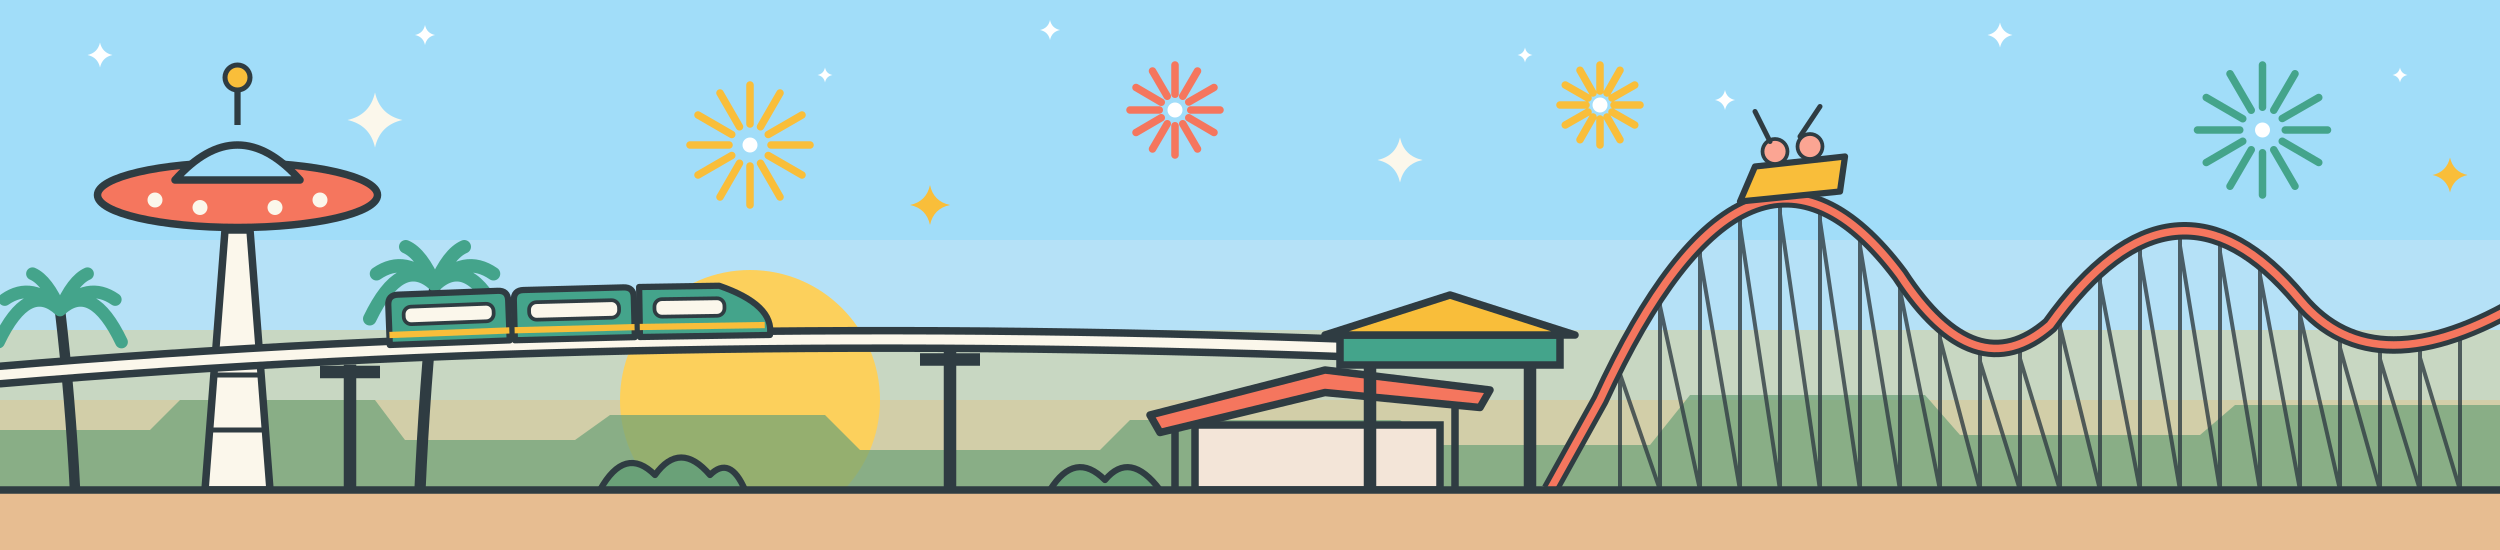
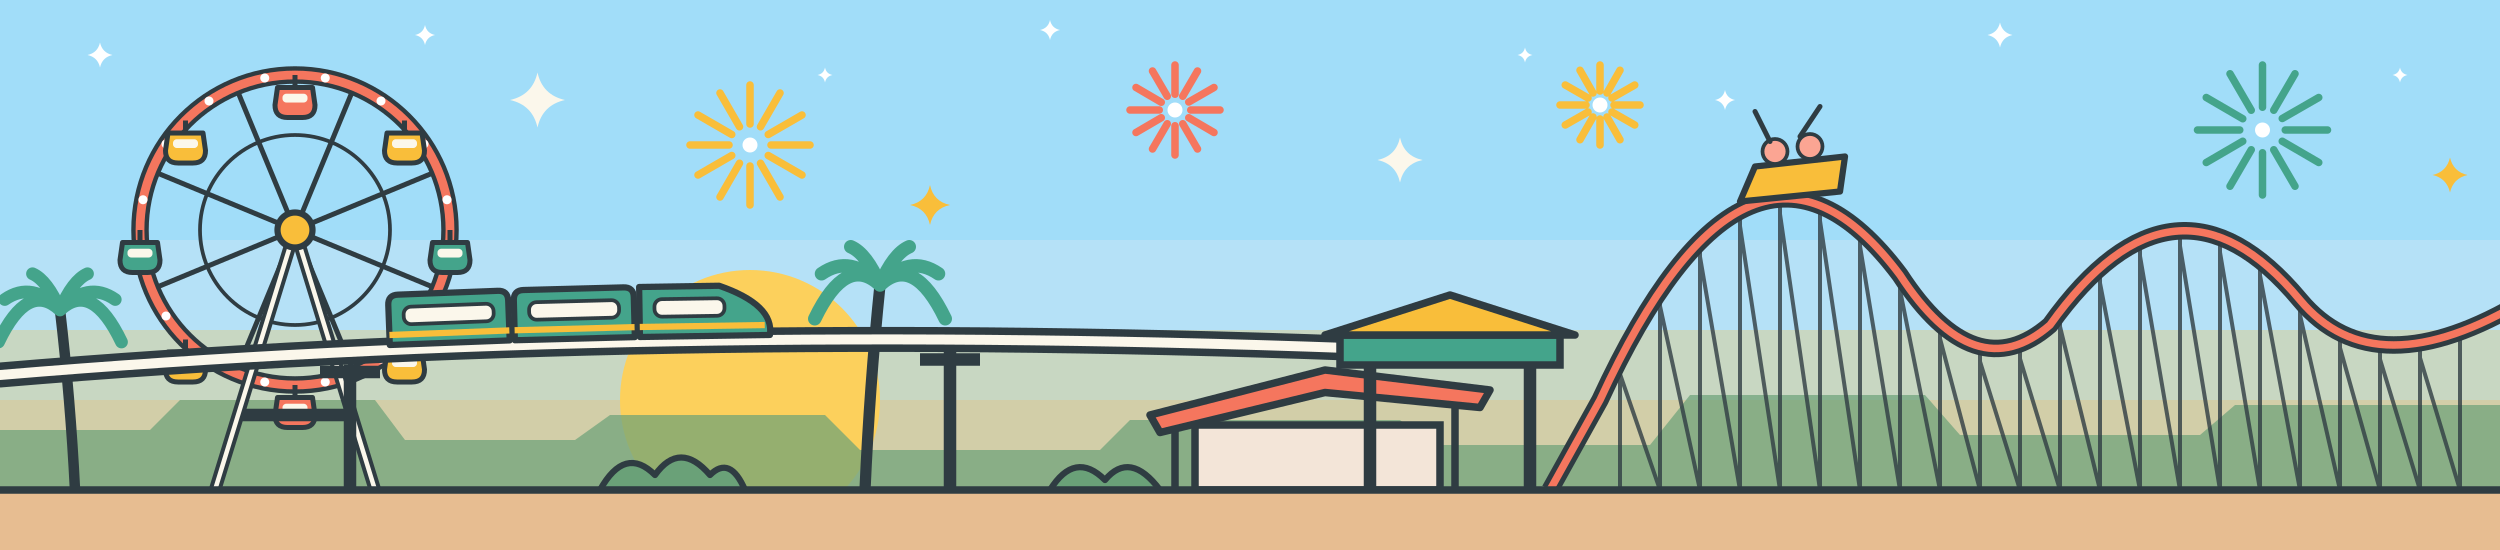
<svg xmlns="http://www.w3.org/2000/svg" viewBox="0 0 1000 220" width="1000" height="220">
  <g id="sky-layer">
    <rect id="sky" width="1000" height="220" fill="#A1DDF9" />
    <rect id="dusk-band-1" y="96" width="1000" height="100" fill="#BDE2F7" opacity="0.7" />
    <rect id="dusk-band-2" y="132" width="1000" height="64" fill="#F9BE3A" opacity="0.28" />
    <rect id="dusk-band-3" y="160" width="1000" height="36" fill="#F6AF4E" opacity="0.22" />
  </g>
  <g id="stars">
    <path id="star-1" d="M40 17 Q40.9 21.1 45 22 Q40.9 22.9 40 27 Q39.1 22.9 35 22 Q39.1 21.1 40 17 Z" fill="#FFFFFF" />
    <path id="star-2" d="M170 10 Q170.7 13.3 174 14 Q170.7 14.7 170 18 Q169.3 14.7 166 14 Q169.3 13.3 170 10 Z" fill="#FFFFFF" />
    <path id="star-3" d="M330 27 Q330.5 29.5 333 30 Q330.5 30.5 330 33 Q329.5 30.5 327 30 Q329.5 29.5 330 27 Z" fill="#FFFFFF" />
    <path id="star-4" d="M420 8 Q420.7 11.3 424 12 Q420.7 12.7 420 16 Q419.3 12.7 416 12 Q419.3 11.3 420 8 Z" fill="#FFFFFF" />
    <path id="star-5" d="M610 19 Q610.5 21.5 613 22 Q610.5 22.5 610 25 Q609.5 22.5 607 22 Q609.5 21.5 610 19 Z" fill="#FFFFFF" />
    <path id="star-6" d="M690 36 Q690.7 39.3 694 40 Q690.7 40.7 690 44 Q689.3 40.7 686 40 Q689.3 39.3 690 36 Z" fill="#FFFFFF" />
    <path id="star-7" d="M800 9 Q800.9 13.1 805 14 Q800.9 14.9 800 19 Q799.1 14.9 795 14 Q799.1 13.1 800 9 Z" fill="#FFFFFF" />
    <path id="star-8" d="M960 27 Q960.5 29.5 963 30 Q960.5 30.5 960 33 Q959.5 30.5 957 30 Q959.5 29.5 960 27 Z" fill="#FFFFFF" />
  </g>
  <g id="fireworks">
    <g id="burst-1">
      <path d="M308.4 58 L324 58 M307.3 62.2 L320.8 70 M304.2 65.3 L312 78.8 M300 66.4 L300 82 M295.8 65.3 L288 78.8 M292.7 62.2 L279.2 70 M291.6 58 L276 58 M292.7 53.8 L279.2 46 M295.8 50.7 L288 37.2 M300 49.6 L300 34 M304.2 50.7 L312 37.2 M307.3 53.8 L320.8 46" fill="none" stroke="#F9BE3A" stroke-width="3" stroke-linecap="round" />
      <circle cx="300" cy="58" r="3" fill="#FFFFFF" />
    </g>
    <g id="burst-2">
      <path d="M476.3 44 L488 44 M475.5 47.1 L485.6 53 M473.1 49.5 L479 59.6 M470 50.3 L470 62 M466.9 49.5 L461 59.6 M464.5 47.1 L454.4 53 M463.7 44 L452 44 M464.5 40.9 L454.4 35 M466.9 38.5 L461 28.4 M470 37.7 L470 26 M473.1 38.5 L479 28.4 M475.5 40.8 L485.6 35" fill="none" stroke="#F5765E" stroke-width="3" stroke-linecap="round" />
      <circle cx="470" cy="44" r="3" fill="#FFFFFF" />
    </g>
    <g id="burst-3">
      <path d="M914.1 52 L931 52 M912.9 56.5 L927.5 65 M909.5 59.9 L918 74.5 M905 61.1 L905 78 M900.5 59.9 L892 74.5 M897.1 56.5 L882.5 65 M895.9 52 L879 52 M897.1 47.5 L882.5 39 M900.5 44.1 L892 29.5 M905 42.9 L905 26 M909.5 44.1 L918 29.5 M912.9 47.4 L927.5 39" fill="none" stroke="#44A48B" stroke-width="3" stroke-linecap="round" />
      <circle cx="905" cy="52" r="3" fill="#FFFFFF" />
    </g>
    <g id="burst-4">
      <path d="M645.6 42 L656 42 M644.8 44.8 L653.9 50 M642.8 46.8 L648 55.9 M640 47.6 L640 58 M637.2 46.8 L632 55.9 M635.2 44.8 L626.1 50 M634.4 42 L624 42 M635.2 39.2 L626.1 34 M637.2 37.2 L632 28.1 M640 36.4 L640 26 M642.8 37.2 L648 28.1 M644.8 39.2 L653.9 34" fill="none" stroke="#F9BE3A" stroke-width="3" stroke-linecap="round" />
      <circle cx="640" cy="42" r="3" fill="#FFFFFF" />
    </g>
  </g>
  <g id="sun">
    <circle cx="300" cy="160" r="52" fill="#FCD05C" />
  </g>
  <g id="mesas">
    <path d="M0 196 L0 172 L60 172 L72 160 L150 160 L162 176 L230 176 L244 166 L330 166 L344 180 L440 180 L452 168 L560 168 L572 178 L660 178 L676 158 L770 158 L784 174 L880 174 L894 162 L1000 162 L1000 196 Z" fill="#6AA178" opacity="0.7" />
  </g>
  <g id="sparkles">
-     <path id="sparkle-1" d="M150 37 Q152 46 161 48 Q152 50 150 59 Q148 50 139 48 Q148 46 150 37 Z" fill="#FBF7EB" />
+     <path id="sparkle-1" d="M215 29 Q217 38 226 40 Q217 42 215 51 Q213 42 204 40 Q213 38 215 29 Z" fill="#FBF7EB" />
    <path id="sparkle-2" d="M372 74 Q373.4 80.6 380 82 Q373.4 83.4 372 90 Q370.6 83.4 364 82 Q370.6 80.6 372 74 Z" fill="#F9BE3A" />
    <path id="sparkle-3" d="M560 55 Q561.6 62.4 569 64 Q561.6 65.6 560 73 Q558.4 65.6 551 64 Q558.4 62.4 560 55 Z" fill="#FBF7EB" />
    <path id="sparkle-4" d="M980 63 Q981.3 68.7 987 70 Q981.3 71.3 980 77 Q978.7 71.3 973 70 Q978.7 68.7 980 63 Z" fill="#F9BE3A" />
  </g>
-   <g id="saucer-tower">
-     <path d="M82 196 L90 92 L100 92 L108 196 Z" fill="#FBF7EB" stroke="#2F3C42" stroke-width="3" stroke-linejoin="round" />
-     <path d="M86 150 L104 150 M84 172 L106 172" fill="none" stroke="#2F3C42" stroke-width="2" />
-     <path d="M95 92 L95 60" stroke="#2F3C42" stroke-width="3" />
-     <ellipse cx="95" cy="78" rx="56" ry="13" fill="#F5765E" stroke="#2F3C42" stroke-width="3" />
-     <path d="M70 72 Q95 44 120 72 Z" fill="#A1DDF9" stroke="#2F3C42" stroke-width="3" stroke-linejoin="round" />
-     <circle cx="62" cy="80" r="3" fill="#FBF7EB" />
-     <circle cx="80" cy="83" r="3" fill="#FBF7EB" />
-     <circle cx="110" cy="83" r="3" fill="#FBF7EB" />
-     <circle cx="128" cy="80" r="3" fill="#FBF7EB" />
-     <path d="M95 50 L95 34" stroke="#2F3C42" stroke-width="2.5" />
-     <circle cx="95" cy="31" r="5" fill="#F9BE3A" stroke="#2F3C42" stroke-width="2" />
+   <g id="ferris-wheel">
+     <circle id="wheel-bounds" cx="118" cy="92" r="84" fill="none" />
+     <path d="M118 92 L175.3 115.7 M118 92 L141.7 149.3 M118 92 L94.3 149.3 M118 92 L60.7 115.7 M118 92 L60.7 68.3 M118 92 L94.3 34.7 M118 92 L141.7 34.7 M118 92 L175.3 68.3" fill="none" stroke="#2F3C42" stroke-width="2" />
+     <circle cx="118" cy="92" r="38" fill="none" stroke="#2F3C42" stroke-width="1.5" />
+     <circle cx="118" cy="92" r="62" fill="none" stroke="#2F3C42" stroke-width="7" />
+     <circle cx="118" cy="92" r="62" fill="none" stroke="#F5765E" stroke-width="3.5" />
+     <g id="wheel-lights">
+       <circle cx="178.8" cy="104.1" r="1.8" fill="#FFFFFF" />
+       <circle cx="169.6" cy="126.4" r="1.8" fill="#FFFFFF" />
+       <circle cx="152.4" cy="143.6" r="1.8" fill="#FFFFFF" />
+       <circle cx="130.1" cy="152.8" r="1.8" fill="#FFFFFF" />
+       <circle cx="105.9" cy="152.8" r="1.8" fill="#FFFFFF" />
+       <circle cx="83.6" cy="143.6" r="1.8" fill="#FFFFFF" />
+       <circle cx="66.4" cy="126.4" r="1.8" fill="#FFFFFF" />
+       <circle cx="57.2" cy="104.1" r="1.8" fill="#FFFFFF" />
+       <circle cx="57.2" cy="79.9" r="1.8" fill="#FFFFFF" />
+       <circle cx="66.4" cy="57.6" r="1.8" fill="#FFFFFF" />
+       <circle cx="83.6" cy="40.4" r="1.8" fill="#FFFFFF" />
+       <circle cx="105.9" cy="31.2" r="1.8" fill="#FFFFFF" />
+       <circle cx="130.1" cy="31.2" r="1.8" fill="#FFFFFF" />
+       <circle cx="152.4" cy="40.4" r="1.8" fill="#FFFFFF" />
+       <circle cx="169.6" cy="57.6" r="1.8" fill="#FFFFFF" />
+       <circle cx="178.8" cy="79.9" r="1.8" fill="#FFFFFF" />
+     </g>
+     <g id="gondola-1">
+       <path d="M180 92 L180 97" stroke="#2F3C42" stroke-width="2" />
+       <path d="M173 97 L187 97 L188 104 Q188 109 183 109 L177 109 Q172 109 172 104 Z" fill="#44A48B" stroke="#2F3C42" stroke-width="2" stroke-linejoin="round" />
+       <rect x="175" y="99.5" width="10" height="3.5" rx="1.5" fill="#FBF7EB" />
+     </g>
+     <g id="gondola-2">
+       <path d="M161.8 135.8 L161.8 140.8" stroke="#2F3C42" stroke-width="2" />
+       <path d="M154.8 140.8 L168.8 140.8 L169.8 147.8 Q169.8 152.8 164.8 152.8 L158.8 152.8 Q153.8 152.8 153.8 147.8 Z" fill="#F9BE3A" stroke="#2F3C42" stroke-width="2" stroke-linejoin="round" />
+       <rect x="156.8" y="143.3" width="10" height="3.5" rx="1.5" fill="#FBF7EB" />
+     </g>
+     <g id="gondola-3">
+       <path d="M118 154 L118 159" stroke="#2F3C42" stroke-width="2" />
+       <path d="M111 159 L125 159 L126 166 Q126 171 121 171 L115 171 Q110 171 110 166 Z" fill="#F5765E" stroke="#2F3C42" stroke-width="2" stroke-linejoin="round" />
+       <rect x="113" y="161.5" width="10" height="3.5" rx="1.5" fill="#FBF7EB" />
+     </g>
+     <g id="gondola-4">
+       <path d="M74.2 135.8 L74.2 140.8" stroke="#2F3C42" stroke-width="2" />
+       <path d="M67.2 140.8 L81.2 140.8 L82.2 147.8 Q82.2 152.8 77.2 152.8 L71.2 152.8 Q66.2 152.8 66.2 147.8 Z" fill="#F9BE3A" stroke="#2F3C42" stroke-width="2" stroke-linejoin="round" />
+       <rect x="69.2" y="143.3" width="10" height="3.5" rx="1.5" fill="#FBF7EB" />
+     </g>
+     <g id="gondola-5">
+       <path d="M56 92 L56 97" stroke="#2F3C42" stroke-width="2" />
+       <path d="M49 97 L63 97 L64 104 Q64 109 59 109 L53 109 Q48 109 48 104 Z" fill="#44A48B" stroke="#2F3C42" stroke-width="2" stroke-linejoin="round" />
+       <rect x="51" y="99.5" width="10" height="3.5" rx="1.5" fill="#FBF7EB" />
+     </g>
+     <g id="gondola-6">
+       <path d="M74.2 48.2 L74.2 53.2" stroke="#2F3C42" stroke-width="2" />
+       <path d="M67.2 53.2 L81.2 53.2 L82.2 60.2 Q82.2 65.2 77.2 65.2 L71.2 65.2 Q66.2 65.2 66.2 60.2 Z" fill="#F9BE3A" stroke="#2F3C42" stroke-width="2" stroke-linejoin="round" />
+       <rect x="69.2" y="55.7" width="10" height="3.5" rx="1.5" fill="#FBF7EB" />
+     </g>
+     <g id="gondola-7">
+       <path d="M118 30 L118 35" stroke="#2F3C42" stroke-width="2" />
+       <path d="M111 35 L125 35 L126 42 Q126 47 121 47 L115 47 Q110 47 110 42 Z" fill="#F5765E" stroke="#2F3C42" stroke-width="2" stroke-linejoin="round" />
+       <rect x="113" y="37.5" width="10" height="3.5" rx="1.5" fill="#FBF7EB" />
+     </g>
+     <g id="gondola-8">
+       <path d="M161.8 48.2 L161.8 53.2" stroke="#2F3C42" stroke-width="2" />
+       <path d="M154.8 53.2 L168.8 53.2 L169.8 60.2 Q169.8 65.2 164.8 65.2 L158.8 65.2 Q153.8 65.2 153.8 60.2 Z" fill="#F9BE3A" stroke="#2F3C42" stroke-width="2" stroke-linejoin="round" />
+       <rect x="156.8" y="55.7" width="10" height="3.5" rx="1.5" fill="#FBF7EB" />
+     </g>
+   </g>
+   <g id="wheel-frame">
+     <path d="M118 92 L86 196 M118 92 L150 196 M96 166 L140 166" fill="none" stroke="#2F3C42" stroke-width="5" stroke-linecap="round" />
+     <path d="M118 92 L86 196 M118 92 L150 196" fill="none" stroke="#FBF7EB" stroke-width="1.8" stroke-linecap="round" />
+     <circle cx="118" cy="92" r="7" fill="#F9BE3A" stroke="#2F3C42" stroke-width="2.5" />
  </g>
  <g id="palms">
    <g id="palm-1">
      <path d="M30 196 Q28.2 160 24 124" fill="none" stroke="#2F3C42" stroke-width="4.2" stroke-linecap="round" />
      <path d="M24 124 Q13 112.1 1.9 119.8 M24 124 Q18.9 112.1 13 109.5 M24 124 Q29.1 112.1 35 109.5 M24 124 Q35 112.1 46.1 119.8 M24 124 Q36.8 112.1 48.6 136.8 M24 124 Q11.2 112.1 -0.6 136.8" fill="none" stroke="#44A48B" stroke-width="5.1" stroke-linecap="round" />
    </g>
-     <g id="palm-2">
+     <g id="palm-2" transform="translate(178 0)">
      <path d="M168 196 Q169.8 155 174 114" fill="none" stroke="#2F3C42" stroke-width="4.5" stroke-linecap="round" />
      <path d="M174 114 Q162.3 101.4 150.6 109.5 M174 114 Q168.6 101.4 162.3 98.7 M174 114 Q179.4 101.4 185.7 98.7 M174 114 Q185.7 101.4 197.4 109.5 M174 114 Q187.5 101.4 200.1 127.5 M174 114 Q160.5 101.4 147.9 127.5" fill="none" stroke="#44A48B" stroke-width="5.4" stroke-linecap="round" />
    </g>
  </g>
  <g id="pavilion">
    <path d="M470 196 L470 168 M582 196 L582 160" fill="none" stroke="#2F3C42" stroke-width="3" />
    <rect x="478" y="170" width="98" height="26" fill="#F3E5D8" stroke="#2F3C42" stroke-width="3" />
    <path d="M460 166 L530 148 L596 156 L592 163 L530 157 L464 173 Z" fill="#F5765E" stroke="#2F3C42" stroke-width="3" stroke-linejoin="round" />
  </g>
  <g id="monorail-track">
    <path d="M0 150 Q260 128 560 140" fill="none" stroke="#2F3C42" stroke-width="10" stroke-linecap="round" />
    <path d="M0 150 Q260 128 560 140" fill="none" stroke="#FBF7EB" stroke-width="4" stroke-linecap="round" />
    <path d="M140 145.8 L140 196 M128 148.8 L152 148.8" fill="none" stroke="#2F3C42" stroke-width="5" />
    <path d="M380 140.8 L380 196 M368 143.8 L392 143.8" fill="none" stroke="#2F3C42" stroke-width="5" />
    <path d="M548 196 L548 146 M612 196 L612 146" stroke="#2F3C42" stroke-width="5" />
    <rect x="536" y="134" width="88" height="12" fill="#44A48B" stroke="#2F3C42" stroke-width="3" />
    <path d="M530 134 L580 118 L630 134 Z" fill="#F9BE3A" stroke="#2F3C42" stroke-width="3" stroke-linejoin="round" />
  </g>
  <g id="monorail-train">
    <g transform="rotate(-2.2 156 140)">
      <path d="M160 118 L200 118 Q204 118 204 122 L204 138 L156 138 L156 122 Q156 118 160 118 Z" fill="#44A48B" stroke="#2F3C42" stroke-width="2.5" stroke-linejoin="round" />
      <rect x="162" y="123" width="36" height="7" rx="3" fill="#FBF7EB" stroke="#2F3C42" stroke-width="1.5" />
      <line x1="156" y1="134" x2="204" y2="134" stroke="#F9BE3A" stroke-width="2.5" />
    </g>
    <g transform="rotate(-1.5 206 138.1)">
      <path d="M210 116.1 L250 116.1 Q254 116.1 254 120.1 L254 136.1 L206 136.1 L206 120.1 Q206 116.1 210 116.1 Z" fill="#44A48B" stroke="#2F3C42" stroke-width="2.5" stroke-linejoin="round" />
      <rect x="212" y="121.1" width="36" height="7" rx="3" fill="#FBF7EB" stroke="#2F3C42" stroke-width="1.5" />
      <line x1="206" y1="132.1" x2="254" y2="132.1" stroke="#F9BE3A" stroke-width="2.5" />
    </g>
    <g transform="rotate(-0.9 256 136.8)">
      <path d="M256 114.8 L288 114.8 Q310 122.8 308 134.8 L256 134.8 Z" fill="#44A48B" stroke="#2F3C42" stroke-width="2.5" stroke-linejoin="round" />
      <rect x="262" y="119.8" width="28" height="7" rx="3" fill="#FBF7EB" stroke="#2F3C42" stroke-width="1.5" />
      <line x1="256" y1="130.8" x2="306" y2="130.8" stroke="#F9BE3A" stroke-width="2.5" />
    </g>
  </g>
  <g id="coaster">
    <path d="M648 143.6 L648 196 M664 116.4 L664 196 M680 96.7 L680 196 M696 84.4 L696 196 M712 79.6 L712 196 M728 82.3 L728 196 M744 92.4 L744 196 M760 110 L760 196 M776 129.4 L776 196 M792 138.6 L792 196 M808 137.5 L808 196 M824 124.6 L824 196 M840 107.2 L840 196 M856 96.4 L856 196 M872 92.4 L872 196 M888 94.9 L888 196 M904 104.1 L904 196 M920 120 L920 196 M936 133.1 L936 196 M952 137.7 L952 196 M968 137.1 L968 196 M984 132.7 L984 196 M648 149.6 L664 196 M664 122.4 L680 196 M680 102.7 L696 196 M696 90.4 L712 196 M712 85.6 L728 196 M728 88.3 L744 196 M744 98.4 L760 196 M760 116 L776 196 M776 135.4 L792 196 M792 144.6 L808 196 M808 143.5 L824 196 M824 130.6 L840 196 M840 113.2 L856 196 M856 102.4 L872 196 M872 98.4 L888 196 M888 100.9 L904 196 M904 110.1 L920 196 M920 126 L936 196 M936 139.1 L952 196 M952 143.7 L968 196 M968 143.1 L984 196 " fill="none" stroke="#2F3C42" stroke-width="1.6" opacity="0.8" />
    <path d="M620 196 L640 160 Q700 30 760 110 Q790 156 820 130 Q870 60 920 120 Q950 156 1010 120" fill="none" stroke="#2F3C42" stroke-width="7" stroke-linejoin="round" />
    <path d="M620 196 L640 160 Q700 30 760 110 Q790 156 820 130 Q870 60 920 120 Q950 156 1010 120" fill="none" stroke="#F5765E" stroke-width="3" stroke-linejoin="round" />
  </g>
  <g id="coaster-car">
    <path d="M696 80.6 L736 76.6 L738 62.6 L702 66.6 Z" fill="#F9BE3A" stroke="#2F3C42" stroke-width="2.5" stroke-linejoin="round" />
    <circle cx="710" cy="60.6" r="5" fill="#FBA593" stroke="#2F3C42" stroke-width="1.5" />
    <circle cx="724" cy="58.6" r="5" fill="#FBA593" stroke="#2F3C42" stroke-width="1.5" />
    <path d="M720 54.6 L728 42.6 M708 56.6 L702 44.6" stroke="#2F3C42" stroke-width="2" stroke-linecap="round" />
  </g>
  <g id="shrubs">
    <path d="M240 196 q10 -18 22 -6 q10 -14 22 0 q8 -8 14 6 Z M420 196 q10 -16 22 -4 q10 -12 22 4 Z" fill="#6AA178" stroke="#2F3C42" stroke-width="2.5" stroke-linejoin="round" />
  </g>
  <g id="ground">
    <rect y="196" width="1000" height="24" fill="#E7BD91" />
    <line x1="0" y1="196" x2="1000" y2="196" stroke="#2F3C42" stroke-width="3" />
  </g>
</svg>
